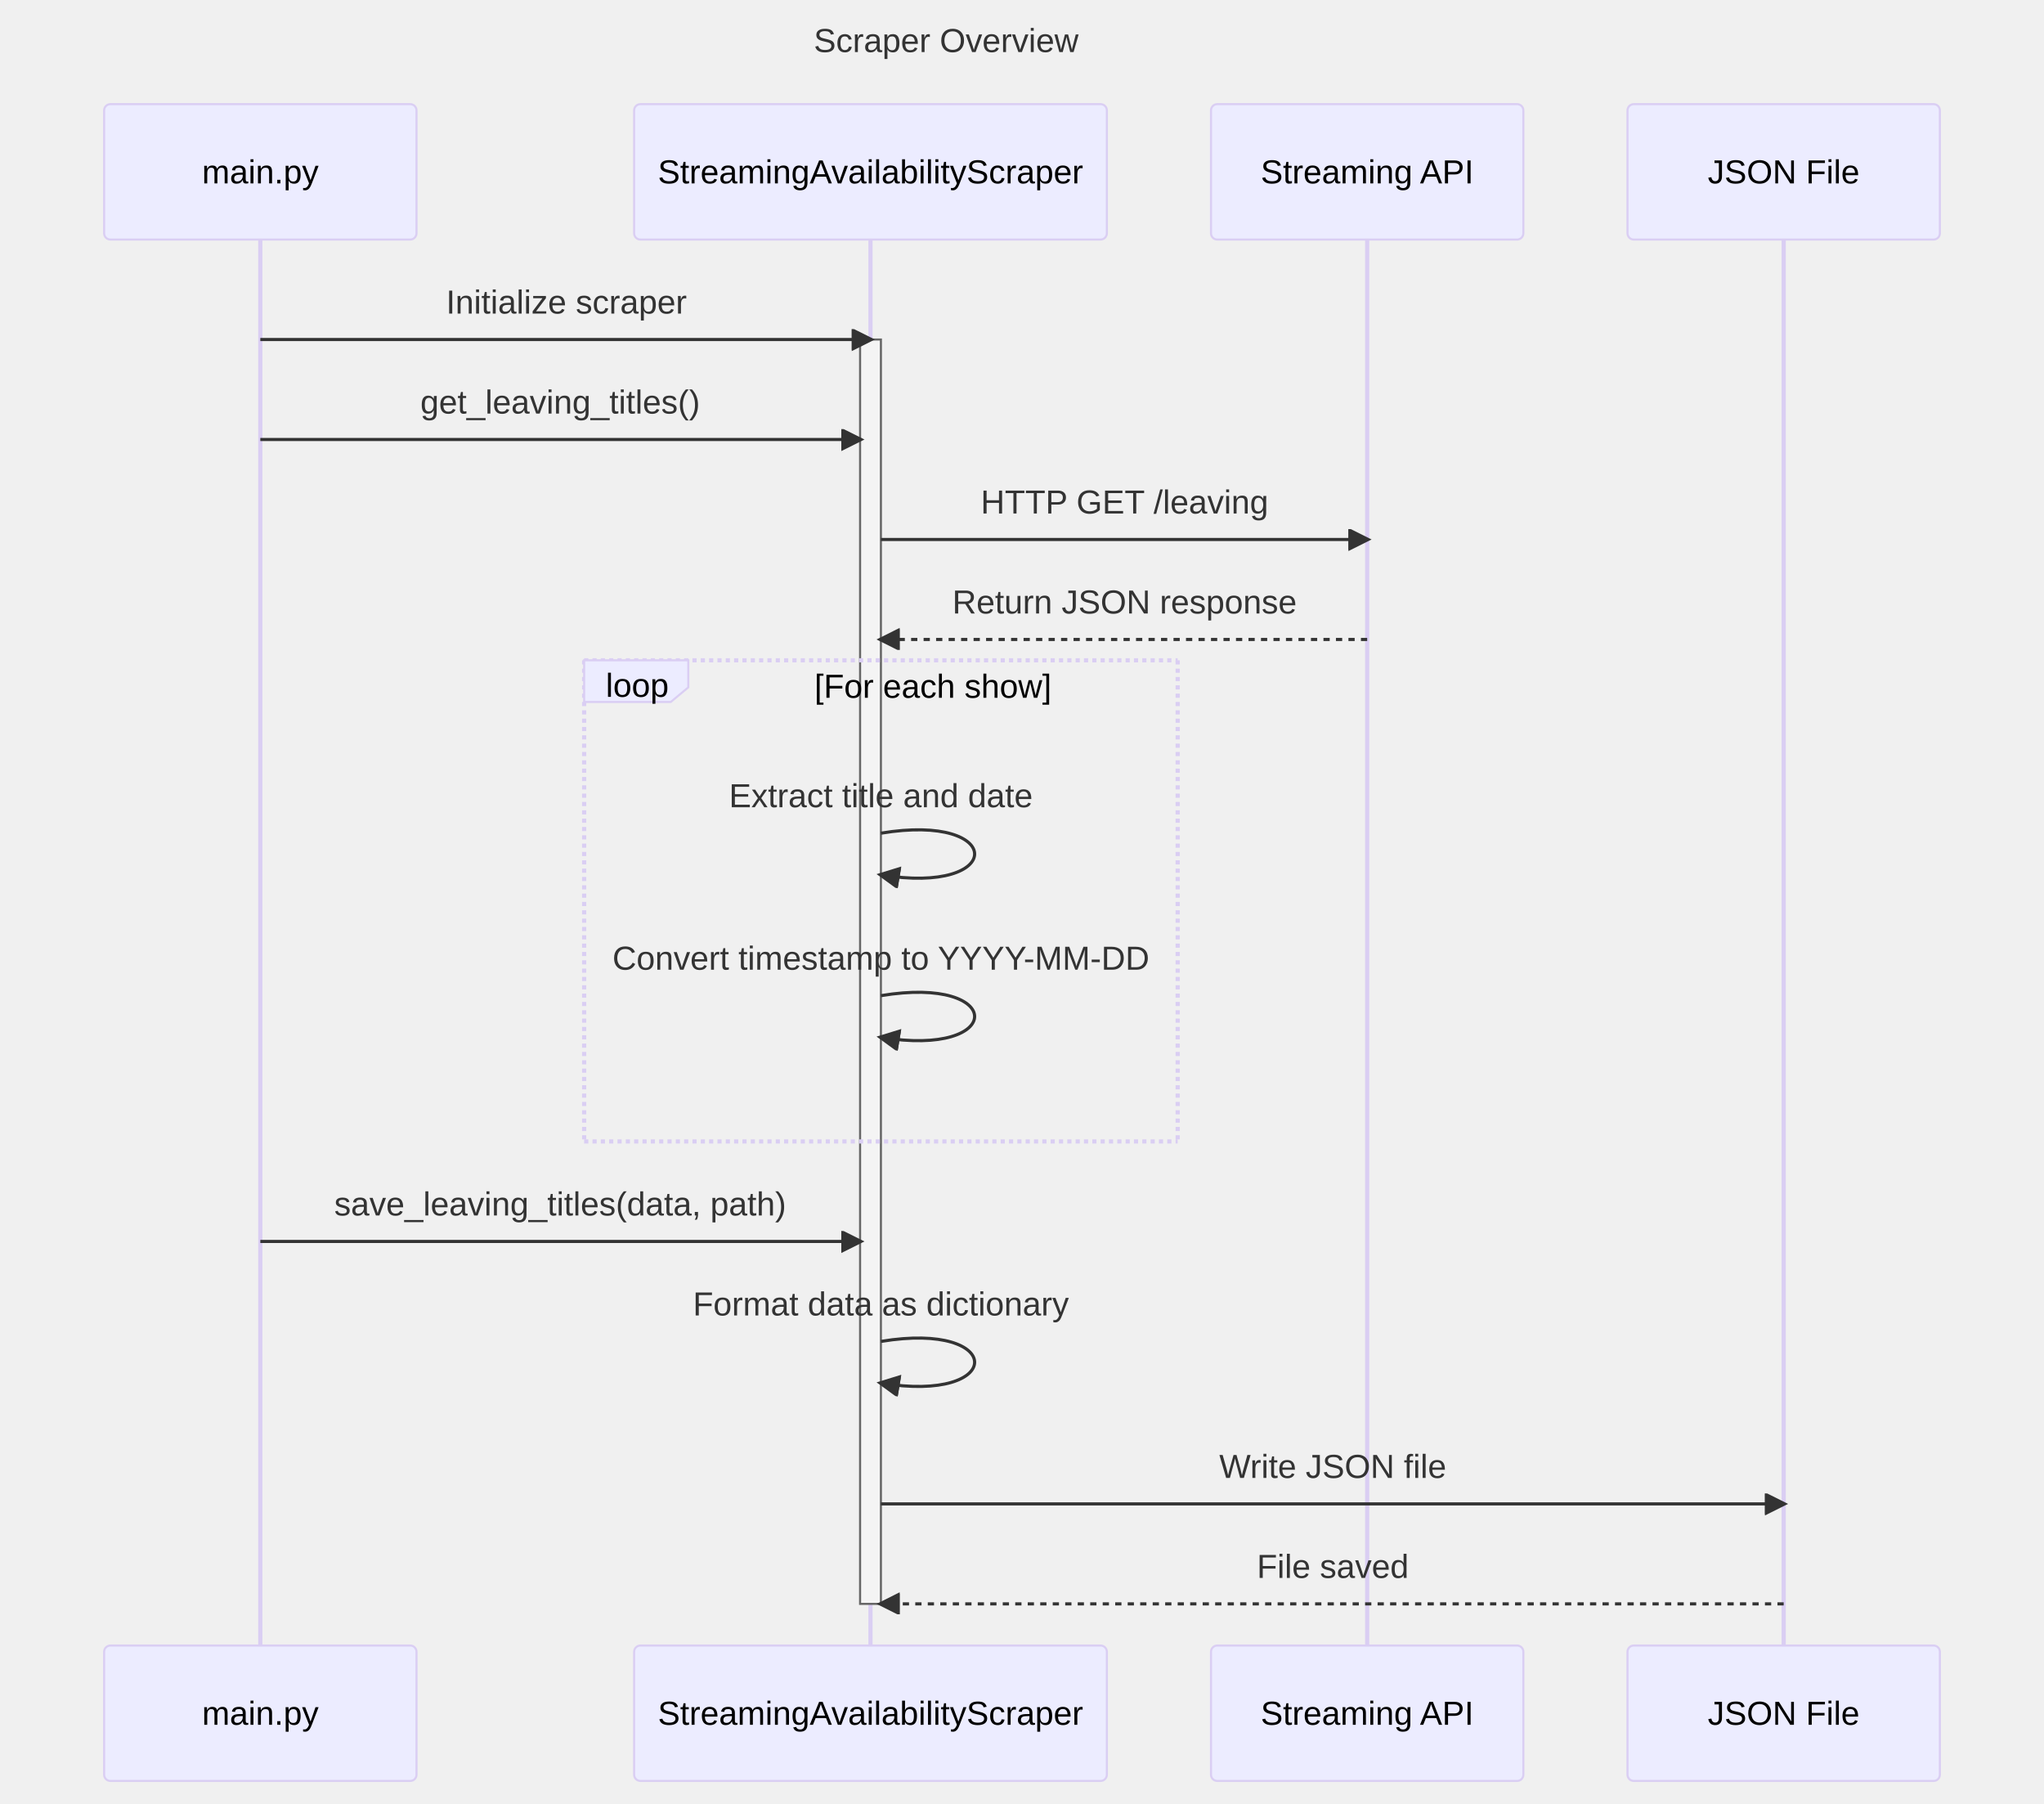
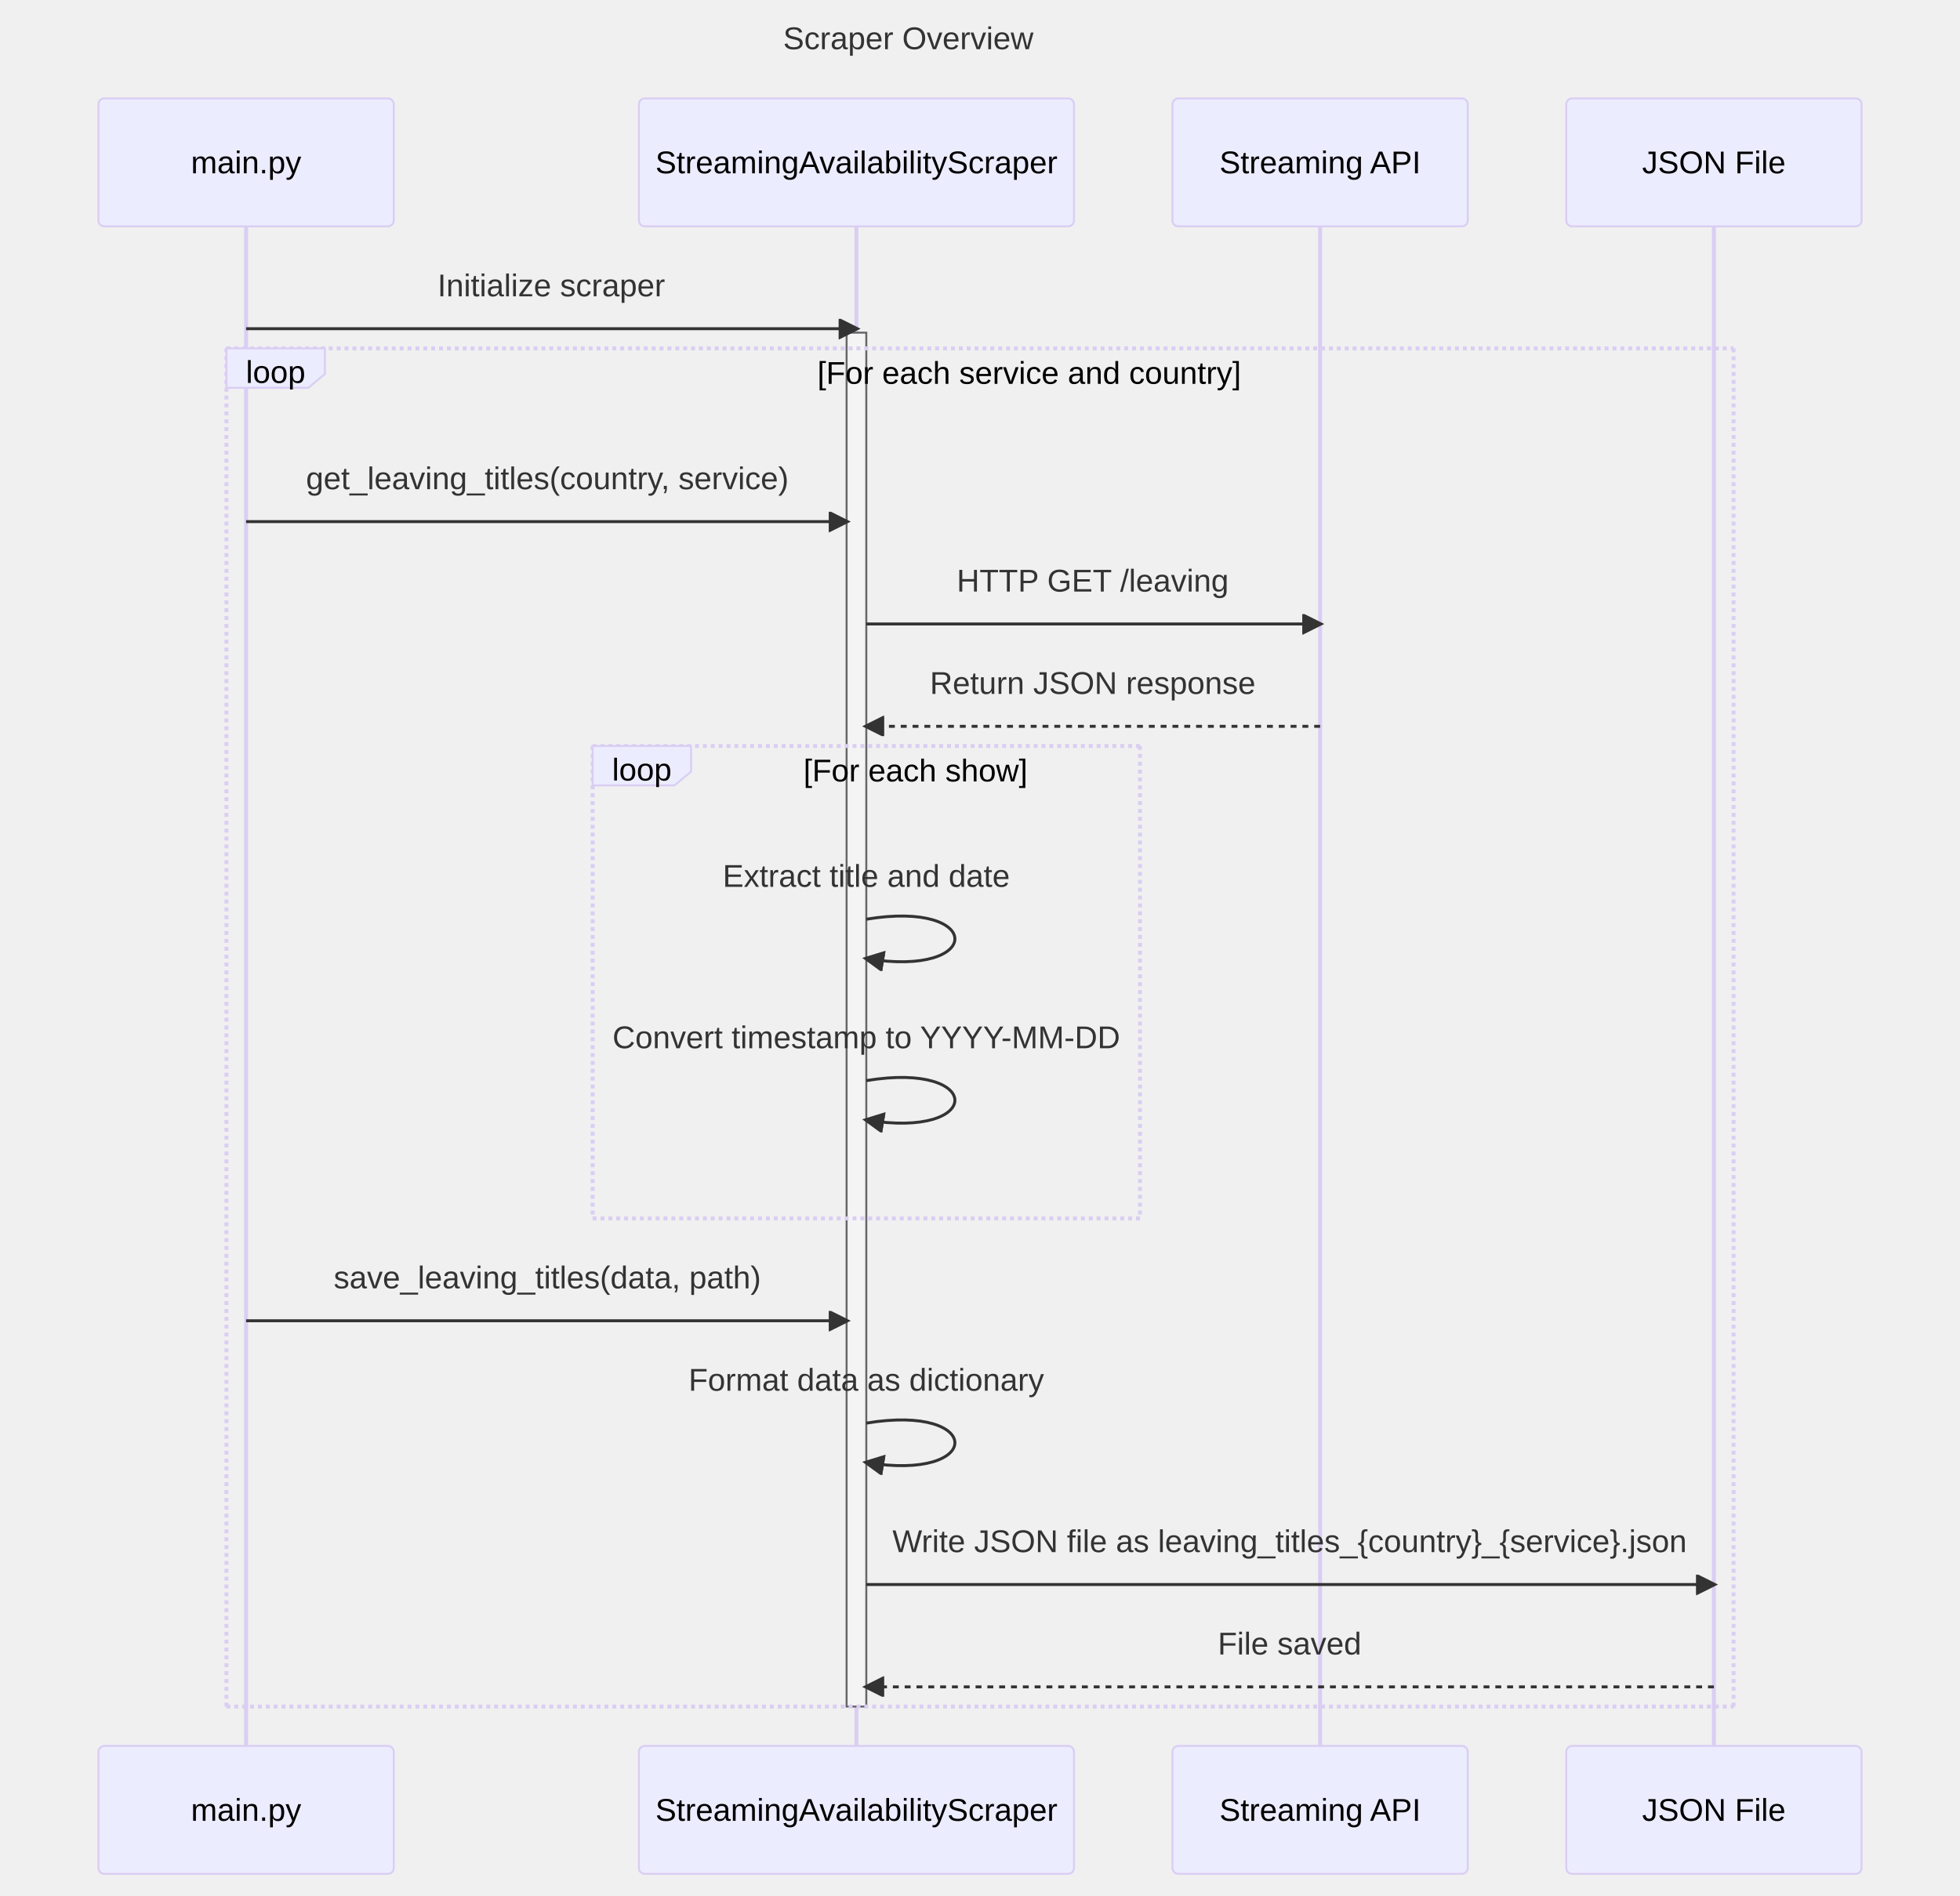
- <svg xmlns="http://www.w3.org/2000/svg" aria-labelledby="chart-title-mermaid-1736924827415" aria-roledescription="sequence" role="graphics-document document" viewBox="-50 -50 981.5 866" style="max-width: 981.5px; background-color: rgb(255, 255, 255);" width="100%" id="mermaid-1736924827415">
+ <svg xmlns="http://www.w3.org/2000/svg" aria-labelledby="chart-title-mermaid-1736957358538" aria-roledescription="sequence" role="graphics-document document" viewBox="-50 -50 995.5 963" style="max-width: 995.5px; background-color: rgb(255, 255, 255);" width="100%" id="mermaid-1736957358538">
  <g>
-     <rect class="actor" ry="3" rx="3" height="65" width="150" stroke="#666" fill="#eaeaea" y="740" x="731.5" />
-     <text style="text-anchor: middle; font-size: 16px; font-weight: 400;" class="actor" alignment-baseline="central" dominant-baseline="central" y="772.5" x="806.5">
-       <tspan dy="0" x="806.5">JSON File</tspan>
+     <rect class="actor" ry="3" rx="3" height="65" width="150" stroke="#666" fill="#eaeaea" y="837" x="745.5" />
+     <text style="text-anchor: middle; font-size: 16px; font-weight: 400;" class="actor" alignment-baseline="central" dominant-baseline="central" y="869.5" x="820.5">
+       <tspan dy="0" x="820.5">JSON File</tspan>
    </text>
  </g>
  <g>
-     <rect class="actor" ry="3" rx="3" height="65" width="150" stroke="#666" fill="#eaeaea" y="740" x="531.5" />
-     <text style="text-anchor: middle; font-size: 16px; font-weight: 400;" class="actor" alignment-baseline="central" dominant-baseline="central" y="772.5" x="606.5">
-       <tspan dy="0" x="606.5">Streaming API</tspan>
+     <rect class="actor" ry="3" rx="3" height="65" width="150" stroke="#666" fill="#eaeaea" y="837" x="545.5" />
+     <text style="text-anchor: middle; font-size: 16px; font-weight: 400;" class="actor" alignment-baseline="central" dominant-baseline="central" y="869.5" x="620.5">
+       <tspan dy="0" x="620.5">Streaming API</tspan>
    </text>
  </g>
  <g>
-     <rect class="actor" ry="3" rx="3" height="65" width="227" stroke="#666" fill="#eaeaea" y="740" x="254.5" />
-     <text style="text-anchor: middle; font-size: 16px; font-weight: 400;" class="actor" alignment-baseline="central" dominant-baseline="central" y="772.5" x="368">
-       <tspan dy="0" x="368">StreamingAvailabilityScraper</tspan>
+     <rect class="actor" ry="3" rx="3" height="65" width="221" stroke="#666" fill="#eaeaea" y="837" x="274.5" />
+     <text style="text-anchor: middle; font-size: 16px; font-weight: 400;" class="actor" alignment-baseline="central" dominant-baseline="central" y="869.5" x="385">
+       <tspan dy="0" x="385">StreamingAvailabilityScraper</tspan>
    </text>
  </g>
  <g>
-     <rect class="actor" ry="3" rx="3" height="65" width="150" stroke="#666" fill="#eaeaea" y="740" x="0" />
-     <text style="text-anchor: middle; font-size: 16px; font-weight: 400;" class="actor" alignment-baseline="central" dominant-baseline="central" y="772.5" x="75">
+     <rect class="actor" ry="3" rx="3" height="65" width="150" stroke="#666" fill="#eaeaea" y="837" x="0" />
+     <text style="text-anchor: middle; font-size: 16px; font-weight: 400;" class="actor" alignment-baseline="central" dominant-baseline="central" y="869.5" x="75">
      <tspan dy="0" x="75">main.py</tspan>
    </text>
  </g>
  <g>
-     <line stroke="#999" stroke-width="0.5px" class="200" y2="740" x2="806.5" y1="5" x1="806.5" id="actor3" />
-     <g id="root-3">
-       <rect class="actor" ry="3" rx="3" height="65" width="150" stroke="#666" fill="#eaeaea" y="0" x="731.5" />
-       <text style="text-anchor: middle; font-size: 16px; font-weight: 400;" class="actor" alignment-baseline="central" dominant-baseline="central" y="32.5" x="806.5">
-         <tspan dy="0" x="806.5">JSON File</tspan>
+     <line stroke="#999" stroke-width="0.5px" class="200" y2="837" x2="820.5" y1="5" x1="820.5" id="actor11" />
+     <g id="root-11">
+       <rect class="actor" ry="3" rx="3" height="65" width="150" stroke="#666" fill="#eaeaea" y="0" x="745.5" />
+       <text style="text-anchor: middle; font-size: 16px; font-weight: 400;" class="actor" alignment-baseline="central" dominant-baseline="central" y="32.5" x="820.5">
+         <tspan dy="0" x="820.5">JSON File</tspan>
      </text>
    </g>
  </g>
  <g>
-     <line stroke="#999" stroke-width="0.5px" class="200" y2="740" x2="606.5" y1="5" x1="606.5" id="actor2" />
-     <g id="root-2">
-       <rect class="actor" ry="3" rx="3" height="65" width="150" stroke="#666" fill="#eaeaea" y="0" x="531.5" />
-       <text style="text-anchor: middle; font-size: 16px; font-weight: 400;" class="actor" alignment-baseline="central" dominant-baseline="central" y="32.5" x="606.5">
-         <tspan dy="0" x="606.5">Streaming API</tspan>
+     <line stroke="#999" stroke-width="0.5px" class="200" y2="837" x2="620.5" y1="5" x1="620.5" id="actor10" />
+     <g id="root-10">
+       <rect class="actor" ry="3" rx="3" height="65" width="150" stroke="#666" fill="#eaeaea" y="0" x="545.5" />
+       <text style="text-anchor: middle; font-size: 16px; font-weight: 400;" class="actor" alignment-baseline="central" dominant-baseline="central" y="32.5" x="620.5">
+         <tspan dy="0" x="620.5">Streaming API</tspan>
      </text>
    </g>
  </g>
  <g>
-     <line stroke="#999" stroke-width="0.5px" class="200" y2="740" x2="368" y1="5" x1="368" id="actor1" />
-     <g id="root-1">
-       <rect class="actor" ry="3" rx="3" height="65" width="227" stroke="#666" fill="#eaeaea" y="0" x="254.5" />
-       <text style="text-anchor: middle; font-size: 16px; font-weight: 400;" class="actor" alignment-baseline="central" dominant-baseline="central" y="32.5" x="368">
-         <tspan dy="0" x="368">StreamingAvailabilityScraper</tspan>
+     <line stroke="#999" stroke-width="0.5px" class="200" y2="837" x2="385" y1="5" x1="385" id="actor9" />
+     <g id="root-9">
+       <rect class="actor" ry="3" rx="3" height="65" width="221" stroke="#666" fill="#eaeaea" y="0" x="274.5" />
+       <text style="text-anchor: middle; font-size: 16px; font-weight: 400;" class="actor" alignment-baseline="central" dominant-baseline="central" y="32.5" x="385">
+         <tspan dy="0" x="385">StreamingAvailabilityScraper</tspan>
      </text>
    </g>
  </g>
  <g>
-     <line stroke="#999" stroke-width="0.5px" class="200" y2="740" x2="75" y1="5" x1="75" id="actor0" />
-     <g id="root-0">
+     <line stroke="#999" stroke-width="0.5px" class="200" y2="837" x2="75" y1="5" x1="75" id="actor8" />
+     <g id="root-8">
      <rect class="actor" ry="3" rx="3" height="65" width="150" stroke="#666" fill="#eaeaea" y="0" x="0" />
      <text style="text-anchor: middle; font-size: 16px; font-weight: 400;" class="actor" alignment-baseline="central" dominant-baseline="central" y="32.5" x="75">
        <tspan dy="0" x="75">main.py</tspan>
      </text>
    </g>
  </g>
-   <style>#mermaid-1736924827415{font-family:"trebuchet ms",verdana,arial,sans-serif;font-size:16px;fill:#333;}#mermaid-1736924827415 .error-icon{fill:#552222;}#mermaid-1736924827415 .error-text{fill:#552222;stroke:#552222;}#mermaid-1736924827415 .edge-thickness-normal{stroke-width:2px;}#mermaid-1736924827415 .edge-thickness-thick{stroke-width:3.5px;}#mermaid-1736924827415 .edge-pattern-solid{stroke-dasharray:0;}#mermaid-1736924827415 .edge-pattern-dashed{stroke-dasharray:3;}#mermaid-1736924827415 .edge-pattern-dotted{stroke-dasharray:2;}#mermaid-1736924827415 .marker{fill:#333333;stroke:#333333;}#mermaid-1736924827415 .marker.cross{stroke:#333333;}#mermaid-1736924827415 svg{font-family:"trebuchet ms",verdana,arial,sans-serif;font-size:16px;}#mermaid-1736924827415 .actor{stroke:hsl(259.626, 59.777%, 87.902%);fill:#ECECFF;}#mermaid-1736924827415 text.actor&gt;tspan{fill:black;stroke:none;}#mermaid-1736924827415 .actor-line{stroke:grey;}#mermaid-1736924827415 .messageLine0{stroke-width:1.5;stroke-dasharray:none;stroke:#333;}#mermaid-1736924827415 .messageLine1{stroke-width:1.5;stroke-dasharray:2,2;stroke:#333;}#mermaid-1736924827415 #arrowhead path{fill:#333;stroke:#333;}#mermaid-1736924827415 .sequenceNumber{fill:white;}#mermaid-1736924827415 #sequencenumber{fill:#333;}#mermaid-1736924827415 #crosshead path{fill:#333;stroke:#333;}#mermaid-1736924827415 .messageText{fill:#333;stroke:none;}#mermaid-1736924827415 .labelBox{stroke:hsl(259.626, 59.777%, 87.902%);fill:#ECECFF;}#mermaid-1736924827415 .labelText,#mermaid-1736924827415 .labelText&gt;tspan{fill:black;stroke:none;}#mermaid-1736924827415 .loopText,#mermaid-1736924827415 .loopText&gt;tspan{fill:black;stroke:none;}#mermaid-1736924827415 .loopLine{stroke-width:2px;stroke-dasharray:2,2;stroke:hsl(259.626, 59.777%, 87.902%);fill:hsl(259.626, 59.777%, 87.902%);}#mermaid-1736924827415 .note{stroke:#aaaa33;fill:#fff5ad;}#mermaid-1736924827415 .noteText,#mermaid-1736924827415 .noteText&gt;tspan{fill:black;stroke:none;}#mermaid-1736924827415 .activation0{fill:#f4f4f4;stroke:#666;}#mermaid-1736924827415 .activation1{fill:#f4f4f4;stroke:#666;}#mermaid-1736924827415 .activation2{fill:#f4f4f4;stroke:#666;}#mermaid-1736924827415 .actorPopupMenu{position:absolute;}#mermaid-1736924827415 .actorPopupMenuPanel{position:absolute;fill:#ECECFF;box-shadow:0px 8px 16px 0px rgba(0,0,0,0.2);filter:drop-shadow(3px 5px 2px rgb(0 0 0 / 0.4));}#mermaid-1736924827415 .actor-man line{stroke:hsl(259.626, 59.777%, 87.902%);fill:#ECECFF;}#mermaid-1736924827415 .actor-man circle,#mermaid-1736924827415 line{stroke:hsl(259.626, 59.777%, 87.902%);fill:#ECECFF;stroke-width:2px;}#mermaid-1736924827415 :root{--mermaid-font-family:"trebuchet ms",verdana,arial,sans-serif;}</style>
+   <style>#mermaid-1736957358538{font-family:"trebuchet ms",verdana,arial,sans-serif;font-size:16px;fill:#333;}#mermaid-1736957358538 .error-icon{fill:#552222;}#mermaid-1736957358538 .error-text{fill:#552222;stroke:#552222;}#mermaid-1736957358538 .edge-thickness-normal{stroke-width:2px;}#mermaid-1736957358538 .edge-thickness-thick{stroke-width:3.5px;}#mermaid-1736957358538 .edge-pattern-solid{stroke-dasharray:0;}#mermaid-1736957358538 .edge-pattern-dashed{stroke-dasharray:3;}#mermaid-1736957358538 .edge-pattern-dotted{stroke-dasharray:2;}#mermaid-1736957358538 .marker{fill:#333333;stroke:#333333;}#mermaid-1736957358538 .marker.cross{stroke:#333333;}#mermaid-1736957358538 svg{font-family:"trebuchet ms",verdana,arial,sans-serif;font-size:16px;}#mermaid-1736957358538 .actor{stroke:hsl(259.626, 59.777%, 87.902%);fill:#ECECFF;}#mermaid-1736957358538 text.actor&gt;tspan{fill:black;stroke:none;}#mermaid-1736957358538 .actor-line{stroke:grey;}#mermaid-1736957358538 .messageLine0{stroke-width:1.5;stroke-dasharray:none;stroke:#333;}#mermaid-1736957358538 .messageLine1{stroke-width:1.5;stroke-dasharray:2,2;stroke:#333;}#mermaid-1736957358538 #arrowhead path{fill:#333;stroke:#333;}#mermaid-1736957358538 .sequenceNumber{fill:white;}#mermaid-1736957358538 #sequencenumber{fill:#333;}#mermaid-1736957358538 #crosshead path{fill:#333;stroke:#333;}#mermaid-1736957358538 .messageText{fill:#333;stroke:none;}#mermaid-1736957358538 .labelBox{stroke:hsl(259.626, 59.777%, 87.902%);fill:#ECECFF;}#mermaid-1736957358538 .labelText,#mermaid-1736957358538 .labelText&gt;tspan{fill:black;stroke:none;}#mermaid-1736957358538 .loopText,#mermaid-1736957358538 .loopText&gt;tspan{fill:black;stroke:none;}#mermaid-1736957358538 .loopLine{stroke-width:2px;stroke-dasharray:2,2;stroke:hsl(259.626, 59.777%, 87.902%);fill:hsl(259.626, 59.777%, 87.902%);}#mermaid-1736957358538 .note{stroke:#aaaa33;fill:#fff5ad;}#mermaid-1736957358538 .noteText,#mermaid-1736957358538 .noteText&gt;tspan{fill:black;stroke:none;}#mermaid-1736957358538 .activation0{fill:#f4f4f4;stroke:#666;}#mermaid-1736957358538 .activation1{fill:#f4f4f4;stroke:#666;}#mermaid-1736957358538 .activation2{fill:#f4f4f4;stroke:#666;}#mermaid-1736957358538 .actorPopupMenu{position:absolute;}#mermaid-1736957358538 .actorPopupMenuPanel{position:absolute;fill:#ECECFF;box-shadow:0px 8px 16px 0px rgba(0,0,0,0.2);filter:drop-shadow(3px 5px 2px rgb(0 0 0 / 0.4));}#mermaid-1736957358538 .actor-man line{stroke:hsl(259.626, 59.777%, 87.902%);fill:#ECECFF;}#mermaid-1736957358538 .actor-man circle,#mermaid-1736957358538 line{stroke:hsl(259.626, 59.777%, 87.902%);fill:#ECECFF;stroke-width:2px;}#mermaid-1736957358538 :root{--mermaid-font-family:"trebuchet ms",verdana,arial,sans-serif;}</style>
  <g />
  <defs>
    <symbol height="24" width="24" id="computer">
      <path d="M2 2v13h20v-13h-20zm18 11h-16v-9h16v9zm-10.228 6l.466-1h3.524l.467 1h-4.457zm14.228 3h-24l2-6h2.104l-1.33 4h18.45l-1.297-4h2.073l2 6zm-5-10h-14v-7h14v7z" transform="scale(.5)" />
    </symbol>
  </defs>
  <defs>
    <symbol clip-rule="evenodd" fill-rule="evenodd" id="database">
      <path d="M12.258.001l.256.004.255.005.253.008.251.01.249.012.247.015.246.016.242.019.241.02.239.023.236.024.233.027.231.028.229.031.225.032.223.034.22.036.217.038.214.04.211.041.208.043.205.045.201.046.198.048.194.05.191.051.187.053.183.054.18.056.175.057.172.059.168.06.163.061.16.063.155.064.15.066.074.033.073.033.071.034.07.034.069.035.068.035.067.035.066.035.064.036.064.036.062.036.06.036.06.037.058.037.058.037.055.038.055.038.053.038.052.038.051.039.05.039.048.039.047.039.045.04.044.04.043.04.041.04.04.041.039.041.037.041.036.041.034.041.033.042.032.042.03.042.029.042.027.042.026.043.024.043.023.043.021.043.02.043.018.044.017.043.015.044.013.044.012.044.011.045.009.044.007.045.006.045.004.045.002.045.001.045v17l-.001.045-.002.045-.004.045-.006.045-.007.045-.009.044-.011.045-.012.044-.013.044-.015.044-.017.043-.018.044-.02.043-.021.043-.023.043-.024.043-.026.043-.027.042-.029.042-.03.042-.032.042-.033.042-.034.041-.036.041-.037.041-.039.041-.04.041-.041.04-.043.04-.044.04-.045.04-.047.039-.048.039-.05.039-.051.039-.052.038-.053.038-.055.038-.055.038-.058.037-.058.037-.06.037-.06.036-.062.036-.064.036-.064.036-.066.035-.067.035-.068.035-.069.035-.07.034-.071.034-.073.033-.074.033-.15.066-.155.064-.16.063-.163.061-.168.06-.172.059-.175.057-.18.056-.183.054-.187.053-.191.051-.194.05-.198.048-.201.046-.205.045-.208.043-.211.041-.214.04-.217.038-.22.036-.223.034-.225.032-.229.031-.231.028-.233.027-.236.024-.239.023-.241.02-.242.019-.246.016-.247.015-.249.012-.251.01-.253.008-.255.005-.256.004-.258.001-.258-.001-.256-.004-.255-.005-.253-.008-.251-.01-.249-.012-.247-.015-.245-.016-.243-.019-.241-.02-.238-.023-.236-.024-.234-.027-.231-.028-.228-.031-.226-.032-.223-.034-.22-.036-.217-.038-.214-.04-.211-.041-.208-.043-.204-.045-.201-.046-.198-.048-.195-.05-.19-.051-.187-.053-.184-.054-.179-.056-.176-.057-.172-.059-.167-.06-.164-.061-.159-.063-.155-.064-.151-.066-.074-.033-.072-.033-.072-.034-.07-.034-.069-.035-.068-.035-.067-.035-.066-.035-.064-.036-.063-.036-.062-.036-.061-.036-.06-.037-.058-.037-.057-.037-.056-.038-.055-.038-.053-.038-.052-.038-.051-.039-.049-.039-.049-.039-.046-.039-.046-.04-.044-.04-.043-.04-.041-.04-.04-.041-.039-.041-.037-.041-.036-.041-.034-.041-.033-.042-.032-.042-.03-.042-.029-.042-.027-.042-.026-.043-.024-.043-.023-.043-.021-.043-.02-.043-.018-.044-.017-.043-.015-.044-.013-.044-.012-.044-.011-.045-.009-.044-.007-.045-.006-.045-.004-.045-.002-.045-.001-.045v-17l.001-.045.002-.045.004-.045.006-.045.007-.045.009-.044.011-.045.012-.044.013-.044.015-.044.017-.043.018-.044.02-.043.021-.043.023-.043.024-.043.026-.043.027-.042.029-.042.03-.042.032-.042.033-.042.034-.041.036-.041.037-.041.039-.041.04-.041.041-.04.043-.04.044-.04.046-.04.046-.039.049-.039.049-.039.051-.039.052-.038.053-.038.055-.038.056-.038.057-.037.058-.037.06-.037.061-.036.062-.036.063-.036.064-.036.066-.035.067-.035.068-.035.069-.035.07-.034.072-.034.072-.033.074-.033.151-.066.155-.064.159-.063.164-.061.167-.06.172-.059.176-.057.179-.056.184-.054.187-.053.19-.051.195-.05.198-.048.201-.046.204-.045.208-.043.211-.041.214-.04.217-.038.22-.036.223-.034.226-.032.228-.031.231-.028.234-.027.236-.024.238-.023.241-.02.243-.019.245-.016.247-.015.249-.012.251-.01.253-.008.255-.005.256-.004.258-.001.258.001zm-9.258 20.499v.01l.001.021.003.021.004.022.005.021.006.022.007.022.009.023.01.022.011.023.012.023.013.023.015.023.016.024.017.023.018.024.019.024.021.024.022.025.023.024.024.025.052.049.056.05.061.051.066.051.07.051.075.051.079.052.084.052.088.052.092.052.097.052.102.051.105.052.11.052.114.051.119.051.123.051.127.05.131.05.135.05.139.048.144.049.147.047.152.047.155.047.16.045.163.045.167.043.171.043.176.041.178.041.183.039.187.039.19.037.194.035.197.035.202.033.204.031.209.03.212.029.216.027.219.025.222.024.226.021.23.02.233.018.236.016.24.015.243.012.246.01.249.008.253.005.256.004.259.001.26-.001.257-.004.254-.005.25-.008.247-.011.244-.012.241-.014.237-.016.233-.018.231-.021.226-.021.224-.024.22-.026.216-.027.212-.028.21-.031.205-.031.202-.034.198-.034.194-.036.191-.037.187-.039.183-.04.179-.04.175-.042.172-.043.168-.044.163-.045.16-.046.155-.046.152-.047.148-.048.143-.049.139-.049.136-.05.131-.05.126-.05.123-.051.118-.052.114-.051.11-.052.106-.052.101-.052.096-.052.092-.052.088-.053.083-.051.079-.052.074-.052.07-.051.065-.051.06-.051.056-.05.051-.05.023-.024.023-.025.021-.024.02-.024.019-.024.018-.024.017-.024.015-.023.014-.024.013-.023.012-.023.01-.023.01-.022.008-.022.006-.022.006-.022.004-.022.004-.021.001-.021.001-.021v-4.127l-.077.055-.08.053-.083.054-.085.053-.087.052-.09.052-.093.051-.095.05-.097.05-.1.049-.102.049-.105.048-.106.047-.109.047-.111.046-.114.045-.115.045-.118.044-.12.043-.122.042-.124.042-.126.041-.128.04-.13.04-.132.038-.134.038-.135.037-.138.037-.139.035-.142.035-.143.034-.144.033-.147.032-.148.031-.15.03-.151.03-.153.029-.154.027-.156.027-.158.026-.159.025-.161.024-.162.023-.163.022-.165.021-.166.02-.167.019-.169.018-.169.017-.171.016-.173.015-.173.014-.175.013-.175.012-.177.011-.178.01-.179.008-.179.008-.181.006-.182.005-.182.004-.184.003-.184.002h-.37l-.184-.002-.184-.003-.182-.004-.182-.005-.181-.006-.179-.008-.179-.008-.178-.01-.176-.011-.176-.012-.175-.013-.173-.014-.172-.015-.171-.016-.17-.017-.169-.018-.167-.019-.166-.02-.165-.021-.163-.022-.162-.023-.161-.024-.159-.025-.157-.026-.156-.027-.155-.027-.153-.029-.151-.03-.15-.03-.148-.031-.146-.032-.145-.033-.143-.034-.141-.035-.14-.035-.137-.037-.136-.037-.134-.038-.132-.038-.13-.04-.128-.04-.126-.041-.124-.042-.122-.042-.12-.044-.117-.043-.116-.045-.113-.045-.112-.046-.109-.047-.106-.047-.105-.048-.102-.049-.1-.049-.097-.05-.095-.05-.093-.052-.09-.051-.087-.052-.085-.053-.083-.054-.08-.054-.077-.054v4.127zm0-5.654v.011l.001.021.003.021.004.021.005.022.006.022.007.022.009.022.01.022.011.023.012.023.013.023.015.024.016.023.017.024.018.024.019.024.021.024.022.024.023.025.024.024.052.05.056.05.061.05.066.051.07.051.075.052.079.051.084.052.088.052.092.052.097.052.102.052.105.052.11.051.114.051.119.052.123.05.127.051.131.05.135.049.139.049.144.048.147.048.152.047.155.046.16.045.163.045.167.044.171.042.176.042.178.04.183.04.187.038.19.037.194.036.197.034.202.033.204.032.209.03.212.028.216.027.219.025.222.024.226.022.23.02.233.018.236.016.24.014.243.012.246.01.249.008.253.006.256.003.259.001.26-.001.257-.003.254-.006.25-.008.247-.01.244-.012.241-.015.237-.016.233-.018.231-.02.226-.022.224-.024.22-.025.216-.027.212-.029.21-.03.205-.032.202-.033.198-.035.194-.036.191-.037.187-.039.183-.039.179-.041.175-.042.172-.043.168-.044.163-.045.16-.045.155-.047.152-.047.148-.048.143-.048.139-.05.136-.049.131-.05.126-.051.123-.051.118-.051.114-.052.11-.052.106-.052.101-.052.096-.052.092-.052.088-.052.083-.052.079-.052.074-.051.07-.052.065-.051.06-.05.056-.051.051-.049.023-.025.023-.024.021-.025.02-.024.019-.024.018-.024.017-.024.015-.023.014-.023.013-.024.012-.022.01-.023.01-.023.008-.022.006-.022.006-.022.004-.021.004-.022.001-.021.001-.021v-4.139l-.077.054-.08.054-.083.054-.085.052-.087.053-.09.051-.093.051-.095.051-.097.05-.1.049-.102.049-.105.048-.106.047-.109.047-.111.046-.114.045-.115.044-.118.044-.12.044-.122.042-.124.042-.126.041-.128.04-.13.039-.132.039-.134.038-.135.037-.138.036-.139.036-.142.035-.143.033-.144.033-.147.033-.148.031-.15.03-.151.03-.153.028-.154.028-.156.027-.158.026-.159.025-.161.024-.162.023-.163.022-.165.021-.166.02-.167.019-.169.018-.169.017-.171.016-.173.015-.173.014-.175.013-.175.012-.177.011-.178.009-.179.009-.179.007-.181.007-.182.005-.182.004-.184.003-.184.002h-.37l-.184-.002-.184-.003-.182-.004-.182-.005-.181-.007-.179-.007-.179-.009-.178-.009-.176-.011-.176-.012-.175-.013-.173-.014-.172-.015-.171-.016-.17-.017-.169-.018-.167-.019-.166-.02-.165-.021-.163-.022-.162-.023-.161-.024-.159-.025-.157-.026-.156-.027-.155-.028-.153-.028-.151-.03-.15-.03-.148-.031-.146-.033-.145-.033-.143-.033-.141-.035-.14-.036-.137-.036-.136-.037-.134-.038-.132-.039-.13-.039-.128-.04-.126-.041-.124-.042-.122-.043-.12-.043-.117-.044-.116-.044-.113-.046-.112-.046-.109-.046-.106-.047-.105-.048-.102-.049-.1-.049-.097-.05-.095-.051-.093-.051-.09-.051-.087-.053-.085-.052-.083-.054-.08-.054-.077-.054v4.139zm0-5.666v.011l.001.02.003.022.004.021.005.022.006.021.007.022.009.023.01.022.011.023.012.023.013.023.015.023.016.024.017.024.018.023.019.024.021.025.022.024.023.024.024.025.052.05.056.05.061.05.066.051.07.051.075.052.079.051.084.052.088.052.092.052.097.052.102.052.105.051.11.052.114.051.119.051.123.051.127.05.131.05.135.05.139.049.144.048.147.048.152.047.155.046.16.045.163.045.167.043.171.043.176.042.178.04.183.04.187.038.19.037.194.036.197.034.202.033.204.032.209.03.212.028.216.027.219.025.222.024.226.021.23.02.233.018.236.017.24.014.243.012.246.01.249.008.253.006.256.003.259.001.26-.001.257-.003.254-.006.25-.008.247-.01.244-.013.241-.014.237-.016.233-.018.231-.02.226-.022.224-.024.22-.025.216-.027.212-.029.21-.03.205-.032.202-.033.198-.035.194-.036.191-.037.187-.039.183-.039.179-.041.175-.042.172-.043.168-.044.163-.045.16-.045.155-.047.152-.047.148-.048.143-.049.139-.049.136-.049.131-.051.126-.05.123-.051.118-.052.114-.051.11-.052.106-.052.101-.052.096-.052.092-.052.088-.052.083-.052.079-.052.074-.052.07-.051.065-.051.06-.051.056-.05.051-.049.023-.025.023-.025.021-.024.02-.024.019-.024.018-.024.017-.024.015-.023.014-.024.013-.023.012-.023.01-.022.01-.023.008-.022.006-.022.006-.022.004-.022.004-.021.001-.021.001-.021v-4.153l-.077.054-.08.054-.083.053-.085.053-.087.053-.09.051-.093.051-.095.051-.097.05-.1.049-.102.048-.105.048-.106.048-.109.046-.111.046-.114.046-.115.044-.118.044-.12.043-.122.043-.124.042-.126.041-.128.04-.13.039-.132.039-.134.038-.135.037-.138.036-.139.036-.142.034-.143.034-.144.033-.147.032-.148.032-.15.03-.151.03-.153.028-.154.028-.156.027-.158.026-.159.024-.161.024-.162.023-.163.023-.165.021-.166.02-.167.019-.169.018-.169.017-.171.016-.173.015-.173.014-.175.013-.175.012-.177.01-.178.01-.179.009-.179.007-.181.006-.182.006-.182.004-.184.003-.184.001-.185.001-.185-.001-.184-.001-.184-.003-.182-.004-.182-.006-.181-.006-.179-.007-.179-.009-.178-.01-.176-.01-.176-.012-.175-.013-.173-.014-.172-.015-.171-.016-.17-.017-.169-.018-.167-.019-.166-.02-.165-.021-.163-.023-.162-.023-.161-.024-.159-.024-.157-.026-.156-.027-.155-.028-.153-.028-.151-.03-.15-.03-.148-.032-.146-.032-.145-.033-.143-.034-.141-.034-.14-.036-.137-.036-.136-.037-.134-.038-.132-.039-.13-.039-.128-.041-.126-.041-.124-.041-.122-.043-.12-.043-.117-.044-.116-.044-.113-.046-.112-.046-.109-.046-.106-.048-.105-.048-.102-.048-.1-.05-.097-.049-.095-.051-.093-.051-.09-.052-.087-.052-.085-.053-.083-.053-.08-.054-.077-.054v4.153zm8.74-8.179l-.257.004-.254.005-.25.008-.247.011-.244.012-.241.014-.237.016-.233.018-.231.021-.226.022-.224.023-.22.026-.216.027-.212.028-.21.031-.205.032-.202.033-.198.034-.194.036-.191.038-.187.038-.183.04-.179.041-.175.042-.172.043-.168.043-.163.045-.16.046-.155.046-.152.048-.148.048-.143.048-.139.049-.136.05-.131.05-.126.051-.123.051-.118.051-.114.052-.11.052-.106.052-.101.052-.096.052-.092.052-.088.052-.083.052-.079.052-.074.051-.07.052-.065.051-.06.05-.056.05-.051.05-.023.025-.023.024-.021.024-.02.025-.019.024-.018.024-.017.023-.015.024-.014.023-.013.023-.012.023-.01.023-.01.022-.008.022-.006.023-.006.021-.004.022-.004.021-.001.021-.001.021.001.021.001.021.004.021.004.022.006.021.006.023.008.022.01.022.01.023.012.023.013.023.014.023.015.024.017.023.018.024.019.024.02.025.021.024.023.024.023.025.051.05.056.05.06.05.065.051.07.052.074.051.079.052.083.052.088.052.092.052.096.052.101.052.106.052.11.052.114.052.118.051.123.051.126.051.131.05.136.05.139.049.143.048.148.048.152.048.155.046.16.046.163.045.168.043.172.043.175.042.179.041.183.04.187.038.191.038.194.036.198.034.202.033.205.032.21.031.212.028.216.027.22.026.224.023.226.022.231.021.233.018.237.016.241.014.244.012.247.011.25.008.254.005.257.004.26.001.26-.001.257-.004.254-.005.25-.008.247-.011.244-.012.241-.014.237-.016.233-.018.231-.021.226-.022.224-.023.22-.026.216-.027.212-.028.21-.031.205-.032.202-.033.198-.034.194-.036.191-.038.187-.038.183-.04.179-.041.175-.042.172-.043.168-.043.163-.045.16-.046.155-.046.152-.048.148-.048.143-.048.139-.049.136-.05.131-.05.126-.051.123-.051.118-.051.114-.052.11-.052.106-.052.101-.052.096-.052.092-.052.088-.052.083-.052.079-.052.074-.051.07-.052.065-.051.06-.05.056-.05.051-.05.023-.025.023-.024.021-.024.02-.025.019-.024.018-.024.017-.023.015-.024.014-.023.013-.023.012-.023.01-.023.01-.022.008-.022.006-.023.006-.021.004-.022.004-.021.001-.021.001-.021-.001-.021-.001-.021-.004-.021-.004-.022-.006-.021-.006-.023-.008-.022-.01-.022-.01-.023-.012-.023-.013-.023-.014-.023-.015-.024-.017-.023-.018-.024-.019-.024-.02-.025-.021-.024-.023-.024-.023-.025-.051-.05-.056-.05-.06-.05-.065-.051-.07-.052-.074-.051-.079-.052-.083-.052-.088-.052-.092-.052-.096-.052-.101-.052-.106-.052-.11-.052-.114-.052-.118-.051-.123-.051-.126-.051-.131-.05-.136-.05-.139-.049-.143-.048-.148-.048-.152-.048-.155-.046-.16-.046-.163-.045-.168-.043-.172-.043-.175-.042-.179-.041-.183-.04-.187-.038-.191-.038-.194-.036-.198-.034-.202-.033-.205-.032-.21-.031-.212-.028-.216-.027-.22-.026-.224-.023-.226-.022-.231-.021-.233-.018-.237-.016-.241-.014-.244-.012-.247-.011-.25-.008-.254-.005-.257-.004-.26-.001-.26.001z" transform="scale(.5)" />
    </symbol>
  </defs>
  <defs>
    <symbol height="24" width="24" id="clock">
      <path d="M12 2c5.514 0 10 4.486 10 10s-4.486 10-10 10-10-4.486-10-10 4.486-10 10-10zm0-2c-6.627 0-12 5.373-12 12s5.373 12 12 12 12-5.373 12-12-5.373-12-12-12zm5.848 12.459c.202.038.202.333.001.372-1.907.361-6.045 1.111-6.547 1.111-.719 0-1.301-.582-1.301-1.301 0-.512.77-5.447 1.125-7.445.034-.192.312-.181.343.014l.985 6.238 5.394 1.011z" transform="scale(.5)" />
    </symbol>
  </defs>
  <defs>
    <marker orient="auto" markerHeight="12" markerWidth="12" markerUnits="userSpaceOnUse" refY="5" refX="9" id="arrowhead">
      <path d="M 0 0 L 10 5 L 0 10 z" />
    </marker>
  </defs>
  <defs>
    <marker refY="5" refX="4" orient="auto" markerHeight="8" markerWidth="15" id="crosshead">
      <path style="stroke-dasharray: 0, 0;" d="M 1,2 L 6,7 M 6,2 L 1,7" stroke-width="1pt" stroke="#000000" fill="none" />
    </marker>
  </defs>
  <defs>
    <marker orient="auto" markerHeight="28" markerWidth="20" refY="7" refX="18" id="filled-head">
      <path d="M 18,7 L9,13 L14,7 L9,1 Z" />
    </marker>
  </defs>
  <defs>
    <marker orient="auto" markerHeight="40" markerWidth="60" refY="15" refX="15" id="sequencenumber">
      <circle r="6" cy="15" cx="15" />
    </marker>
  </defs>
  <g>
-     <rect class="activation0" ry="0" rx="0" height="607" width="10" stroke="#666" fill="#EDF2AE" y="113" x="363" />
+     <rect class="activation0" ry="0" rx="0" height="698" width="10" stroke="#666" fill="#EDF2AE" y="119" x="380" />
  </g>
  <g>
-     <line class="loopLine" y2="267" x2="515.5" y1="267" x1="230.5" />
-     <line class="loopLine" y2="498" x2="515.5" y1="267" x1="515.5" />
-     <line class="loopLine" y2="498" x2="515.5" y1="498" x1="230.5" />
-     <line class="loopLine" y2="498" x2="230.5" y1="267" x1="230.5" />
-     <polygon class="labelBox" points="230.5,267 280.5,267 280.5,280 272.1,287 230.5,287" />
-     <text style="font-size: 16px; font-weight: 400;" class="labelText" alignment-baseline="middle" dominant-baseline="middle" text-anchor="middle" y="280" x="256">loop</text>
-     <text style="font-size: 16px; font-weight: 400;" class="loopText" text-anchor="middle" y="285" x="398">
-       <tspan x="398">[For each show]</tspan>
+     <line class="loopLine" y2="329" x2="529" y1="329" x1="251" />
+     <line class="loopLine" y2="569" x2="529" y1="329" x1="529" />
+     <line class="loopLine" y2="569" x2="529" y1="569" x1="251" />
+     <line class="loopLine" y2="569" x2="251" y1="329" x1="251" />
+     <polygon class="labelBox" points="251,329 301,329 301,342 292.6,349 251,349" />
+     <text style="font-size: 16px; font-weight: 400;" class="labelText" alignment-baseline="middle" dominant-baseline="middle" text-anchor="middle" y="342" x="276">loop</text>
+     <text style="font-size: 16px; font-weight: 400;" class="loopText" text-anchor="middle" y="347" x="415">
+       <tspan x="415">[For each show]</tspan>
    </text>
  </g>
-   <text style="font-size: 16px; font-weight: 400;" dy="1em" class="messageText" alignment-baseline="middle" dominant-baseline="middle" text-anchor="middle" y="80" x="222">Initialize scraper</text>
-   <line style="fill: none;" marker-end="url(#arrowhead)" stroke="none" stroke-width="2" class="messageLine0" y2="113" x2="368" y1="113" x1="75" />
-   <text style="font-size: 16px; font-weight: 400;" dy="1em" class="messageText" alignment-baseline="middle" dominant-baseline="middle" text-anchor="middle" y="128" x="219">get_leaving_titles()</text>
-   <line style="fill: none;" marker-end="url(#arrowhead)" stroke="none" stroke-width="2" class="messageLine0" y2="161" x2="363" y1="161" x1="75" />
-   <text style="font-size: 16px; font-weight: 400;" dy="1em" class="messageText" alignment-baseline="middle" dominant-baseline="middle" text-anchor="middle" y="176" x="490">HTTP GET /leaving</text>
-   <line style="fill: none;" marker-end="url(#arrowhead)" stroke="none" stroke-width="2" class="messageLine0" y2="209" x2="606.5" y1="209" x1="373" />
-   <text style="font-size: 16px; font-weight: 400;" dy="1em" class="messageText" alignment-baseline="middle" dominant-baseline="middle" text-anchor="middle" y="224" x="490">Return JSON response</text>
-   <line style="stroke-dasharray: 3, 3; fill: none;" marker-end="url(#arrowhead)" stroke="none" stroke-width="2" class="messageLine1" y2="257" x2="373" y1="257" x1="606.5" />
-   <text style="font-size: 16px; font-weight: 400;" dy="1em" class="messageText" alignment-baseline="middle" dominant-baseline="middle" text-anchor="middle" y="317" x="373">Extract title and date</text>
-   <path style="fill: none;" marker-end="url(#arrowhead)" stroke="none" stroke-width="2" class="messageLine0" d="M 373,350 C 433,340 433,380 373,370" />
-   <text style="font-size: 16px; font-weight: 400;" dy="1em" class="messageText" alignment-baseline="middle" dominant-baseline="middle" text-anchor="middle" y="395" x="373">Convert timestamp to YYYY-MM-DD</text>
-   <path style="fill: none;" marker-end="url(#arrowhead)" stroke="none" stroke-width="2" class="messageLine0" d="M 373,428 C 433,418 433,458 373,448" />
-   <text style="font-size: 16px; font-weight: 400;" dy="1em" class="messageText" alignment-baseline="middle" dominant-baseline="middle" text-anchor="middle" y="513" x="219">save_leaving_titles(data, path)</text>
-   <line style="fill: none;" marker-end="url(#arrowhead)" stroke="none" stroke-width="2" class="messageLine0" y2="546" x2="363" y1="546" x1="75" />
-   <text style="font-size: 16px; font-weight: 400;" dy="1em" class="messageText" alignment-baseline="middle" dominant-baseline="middle" text-anchor="middle" y="561" x="373">Format data as dictionary</text>
-   <path style="fill: none;" marker-end="url(#arrowhead)" stroke="none" stroke-width="2" class="messageLine0" d="M 373,594 C 433,584 433,624 373,614" />
-   <text style="font-size: 16px; font-weight: 400;" dy="1em" class="messageText" alignment-baseline="middle" dominant-baseline="middle" text-anchor="middle" y="639" x="590">Write JSON file</text>
-   <line style="fill: none;" marker-end="url(#arrowhead)" stroke="none" stroke-width="2" class="messageLine0" y2="672" x2="806.5" y1="672" x1="373" />
-   <text style="font-size: 16px; font-weight: 400;" dy="1em" class="messageText" alignment-baseline="middle" dominant-baseline="middle" text-anchor="middle" y="687" x="590">File saved</text>
-   <line style="stroke-dasharray: 3, 3; fill: none;" marker-end="url(#arrowhead)" stroke="none" stroke-width="2" class="messageLine1" y2="720" x2="373" y1="720" x1="806.5" />
-   <text y="-25" x="340.75">Scraper Overview</text>
+   <g>
+     <line class="loopLine" y2="127" x2="830.5" y1="127" x1="65" />
+     <line class="loopLine" y2="817" x2="830.5" y1="127" x1="830.5" />
+     <line class="loopLine" y2="817" x2="830.5" y1="817" x1="65" />
+     <line class="loopLine" y2="817" x2="65" y1="127" x1="65" />
+     <polygon class="labelBox" points="65,127 115,127 115,140 106.6,147 65,147" />
+     <text style="font-size: 16px; font-weight: 400;" class="labelText" alignment-baseline="middle" dominant-baseline="middle" text-anchor="middle" y="140" x="90">loop</text>
+     <text style="font-size: 16px; font-weight: 400;" class="loopText" text-anchor="middle" y="145" x="472.75">
+       <tspan x="472.75">[For each service and country]</tspan>
+     </text>
+   </g>
+   <text style="font-size: 16px; font-weight: 400;" dy="1em" class="messageText" alignment-baseline="middle" dominant-baseline="middle" text-anchor="middle" y="80" x="230">Initialize scraper</text>
+   <line style="fill: none;" marker-end="url(#arrowhead)" stroke="none" stroke-width="2" class="messageLine0" y2="117" x2="385" y1="117" x1="75" />
+   <text style="font-size: 16px; font-weight: 400;" dy="1em" class="messageText" alignment-baseline="middle" dominant-baseline="middle" text-anchor="middle" y="178" x="228">get_leaving_titles(country, service)</text>
+   <line style="fill: none;" marker-end="url(#arrowhead)" stroke="none" stroke-width="2" class="messageLine0" y2="215" x2="380" y1="215" x1="75" />
+   <text style="font-size: 16px; font-weight: 400;" dy="1em" class="messageText" alignment-baseline="middle" dominant-baseline="middle" text-anchor="middle" y="230" x="505">HTTP GET /leaving</text>
+   <line style="fill: none;" marker-end="url(#arrowhead)" stroke="none" stroke-width="2" class="messageLine0" y2="267" x2="620.5" y1="267" x1="390" />
+   <text style="font-size: 16px; font-weight: 400;" dy="1em" class="messageText" alignment-baseline="middle" dominant-baseline="middle" text-anchor="middle" y="282" x="505">Return JSON response</text>
+   <line style="stroke-dasharray: 3, 3; fill: none;" marker-end="url(#arrowhead)" stroke="none" stroke-width="2" class="messageLine1" y2="319" x2="390" y1="319" x1="620.5" />
+   <text style="font-size: 16px; font-weight: 400;" dy="1em" class="messageText" alignment-baseline="middle" dominant-baseline="middle" text-anchor="middle" y="380" x="390">Extract title and date</text>
+   <path style="fill: none;" marker-end="url(#arrowhead)" stroke="none" stroke-width="2" class="messageLine0" d="M 390,417 C 450,407 450,447 390,437" />
+   <text style="font-size: 16px; font-weight: 400;" dy="1em" class="messageText" alignment-baseline="middle" dominant-baseline="middle" text-anchor="middle" y="462" x="390">Convert timestamp to YYYY-MM-DD</text>
+   <path style="fill: none;" marker-end="url(#arrowhead)" stroke="none" stroke-width="2" class="messageLine0" d="M 390,499 C 450,489 450,529 390,519" />
+   <text style="font-size: 16px; font-weight: 400;" dy="1em" class="messageText" alignment-baseline="middle" dominant-baseline="middle" text-anchor="middle" y="584" x="228">save_leaving_titles(data, path)</text>
+   <line style="fill: none;" marker-end="url(#arrowhead)" stroke="none" stroke-width="2" class="messageLine0" y2="621" x2="380" y1="621" x1="75" />
+   <text style="font-size: 16px; font-weight: 400;" dy="1em" class="messageText" alignment-baseline="middle" dominant-baseline="middle" text-anchor="middle" y="636" x="390">Format data as dictionary</text>
+   <path style="fill: none;" marker-end="url(#arrowhead)" stroke="none" stroke-width="2" class="messageLine0" d="M 390,673 C 450,663 450,703 390,693" />
+   <text style="font-size: 16px; font-weight: 400;" dy="1em" class="messageText" alignment-baseline="middle" dominant-baseline="middle" text-anchor="middle" y="718" x="605">Write JSON file as leaving_titles_{country}_{service}.json</text>
+   <line style="fill: none;" marker-end="url(#arrowhead)" stroke="none" stroke-width="2" class="messageLine0" y2="755" x2="820.5" y1="755" x1="390" />
+   <text style="font-size: 16px; font-weight: 400;" dy="1em" class="messageText" alignment-baseline="middle" dominant-baseline="middle" text-anchor="middle" y="770" x="605">File saved</text>
+   <line style="stroke-dasharray: 3, 3; fill: none;" marker-end="url(#arrowhead)" stroke="none" stroke-width="2" class="messageLine1" y2="807" x2="390" y1="807" x1="820.5" />
+   <text y="-25" x="347.75">Scraper Overview</text>
</svg>
